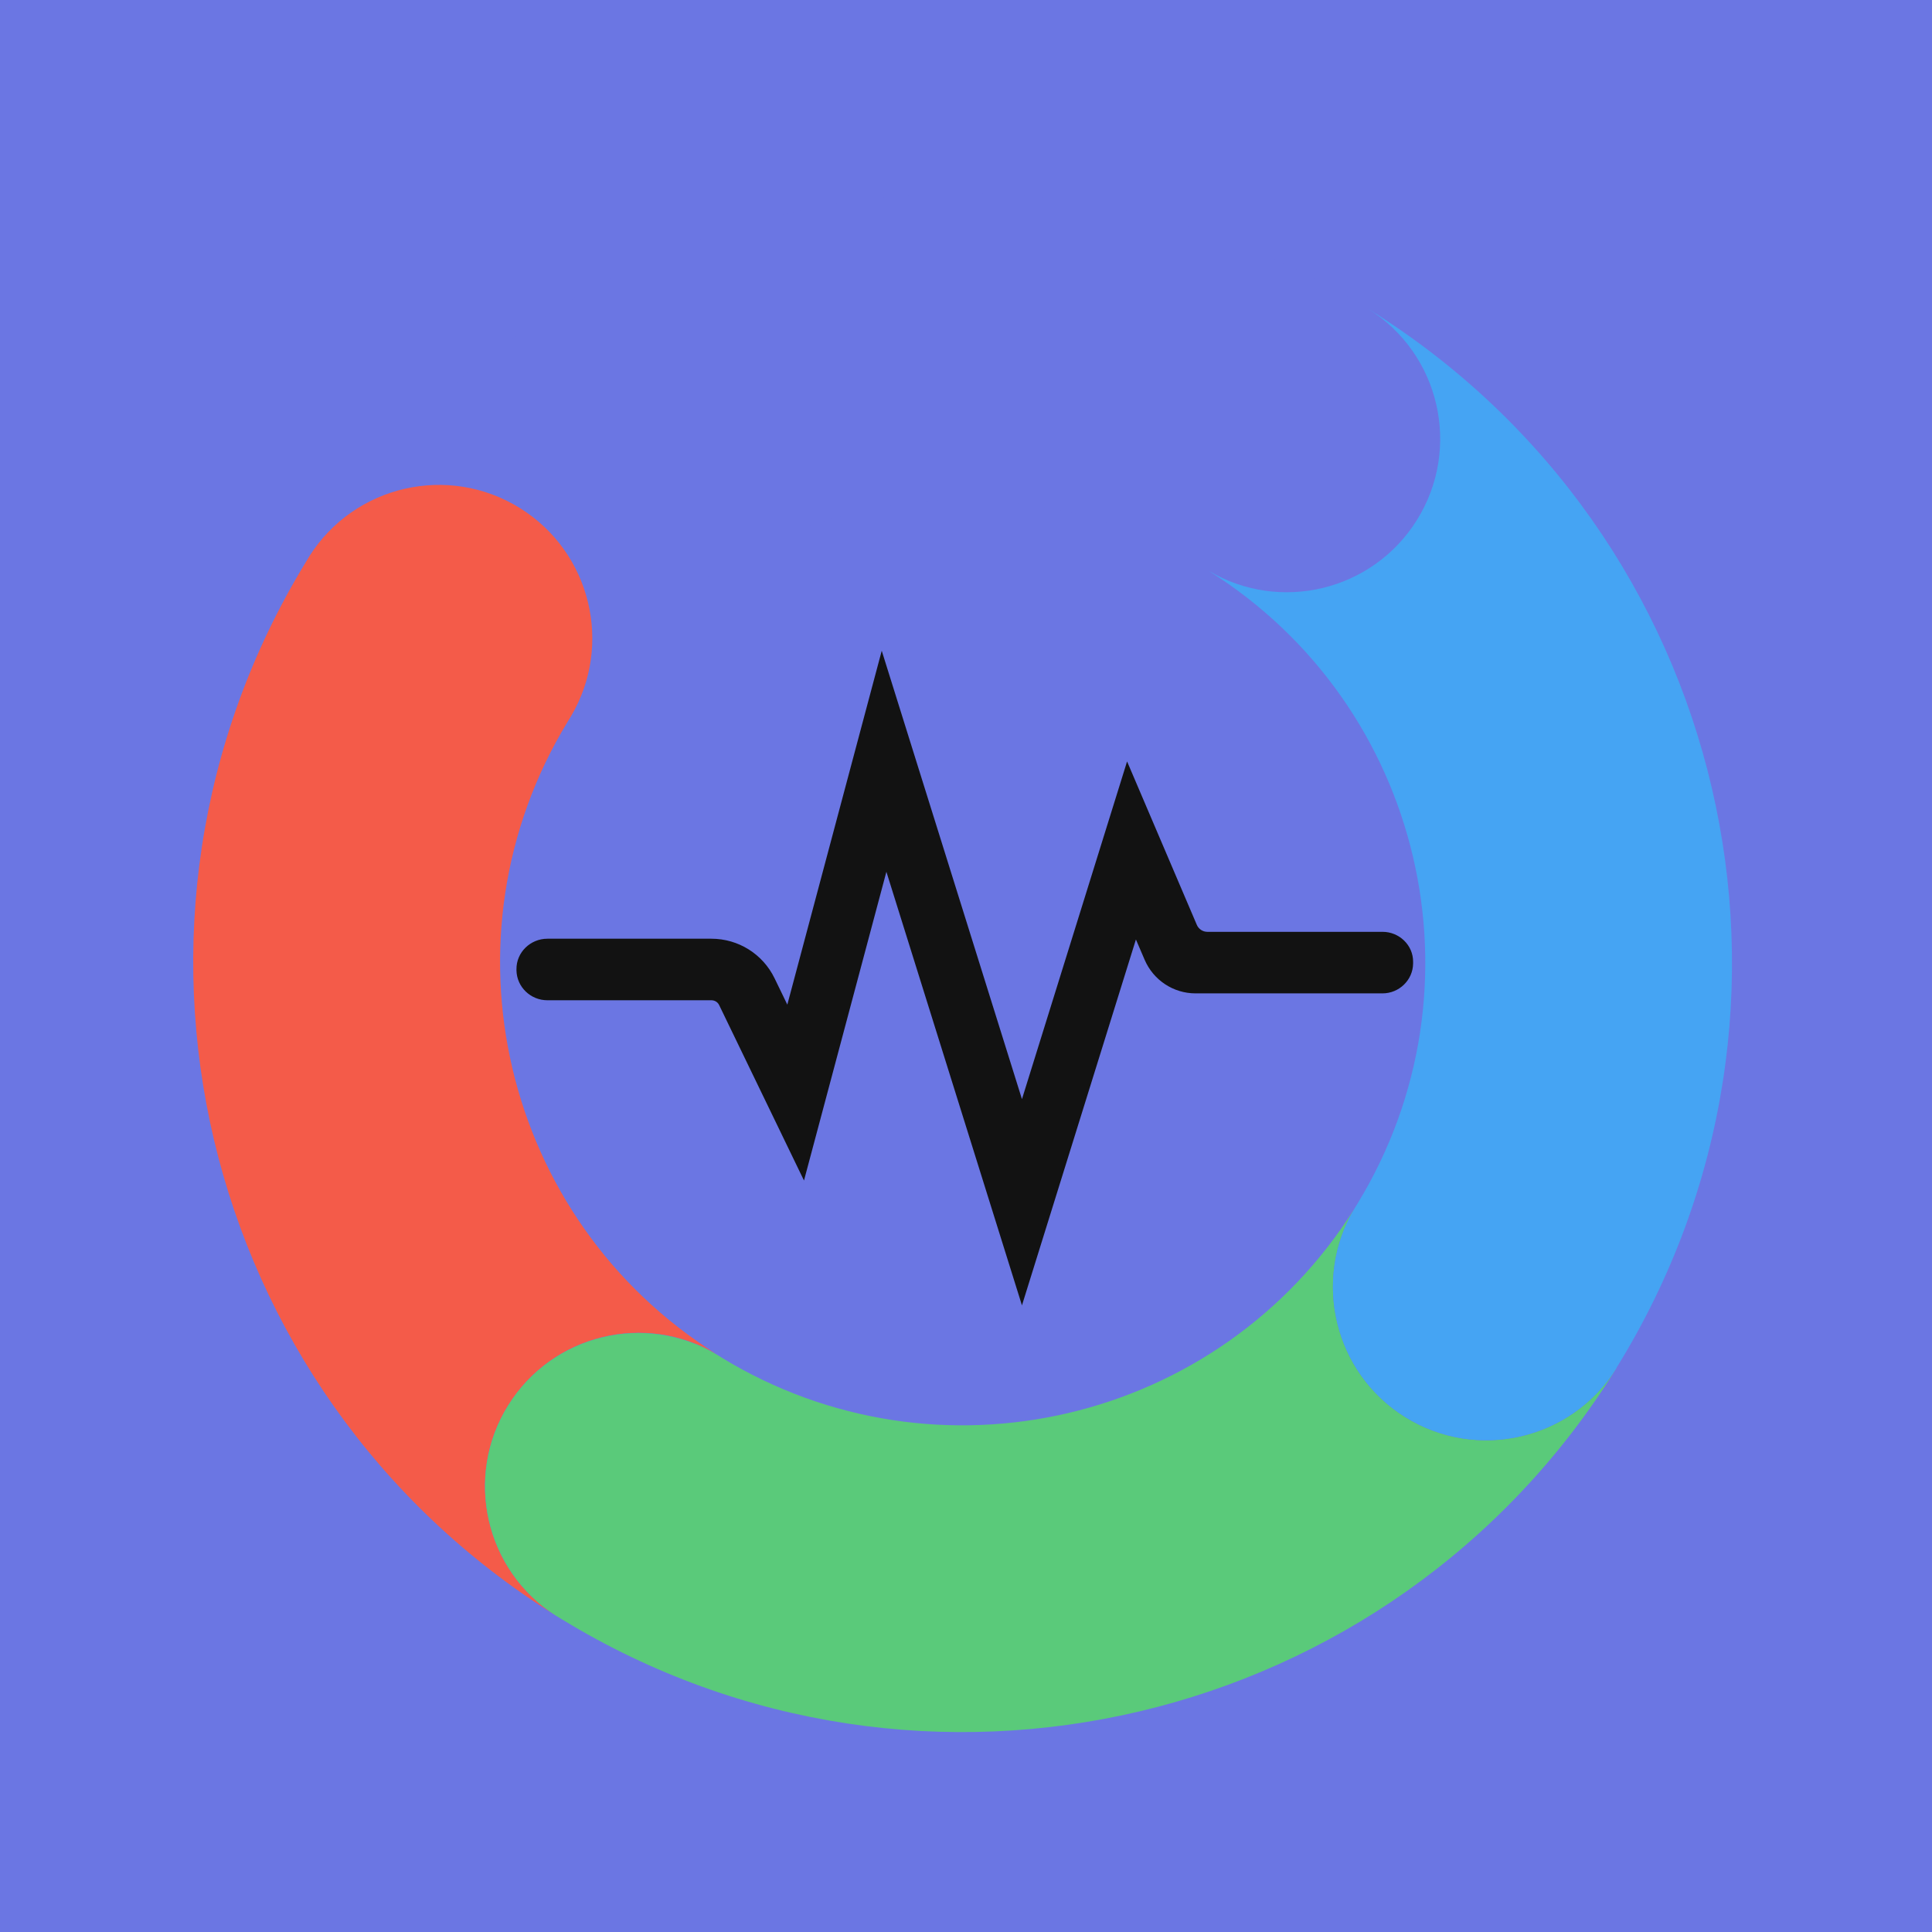
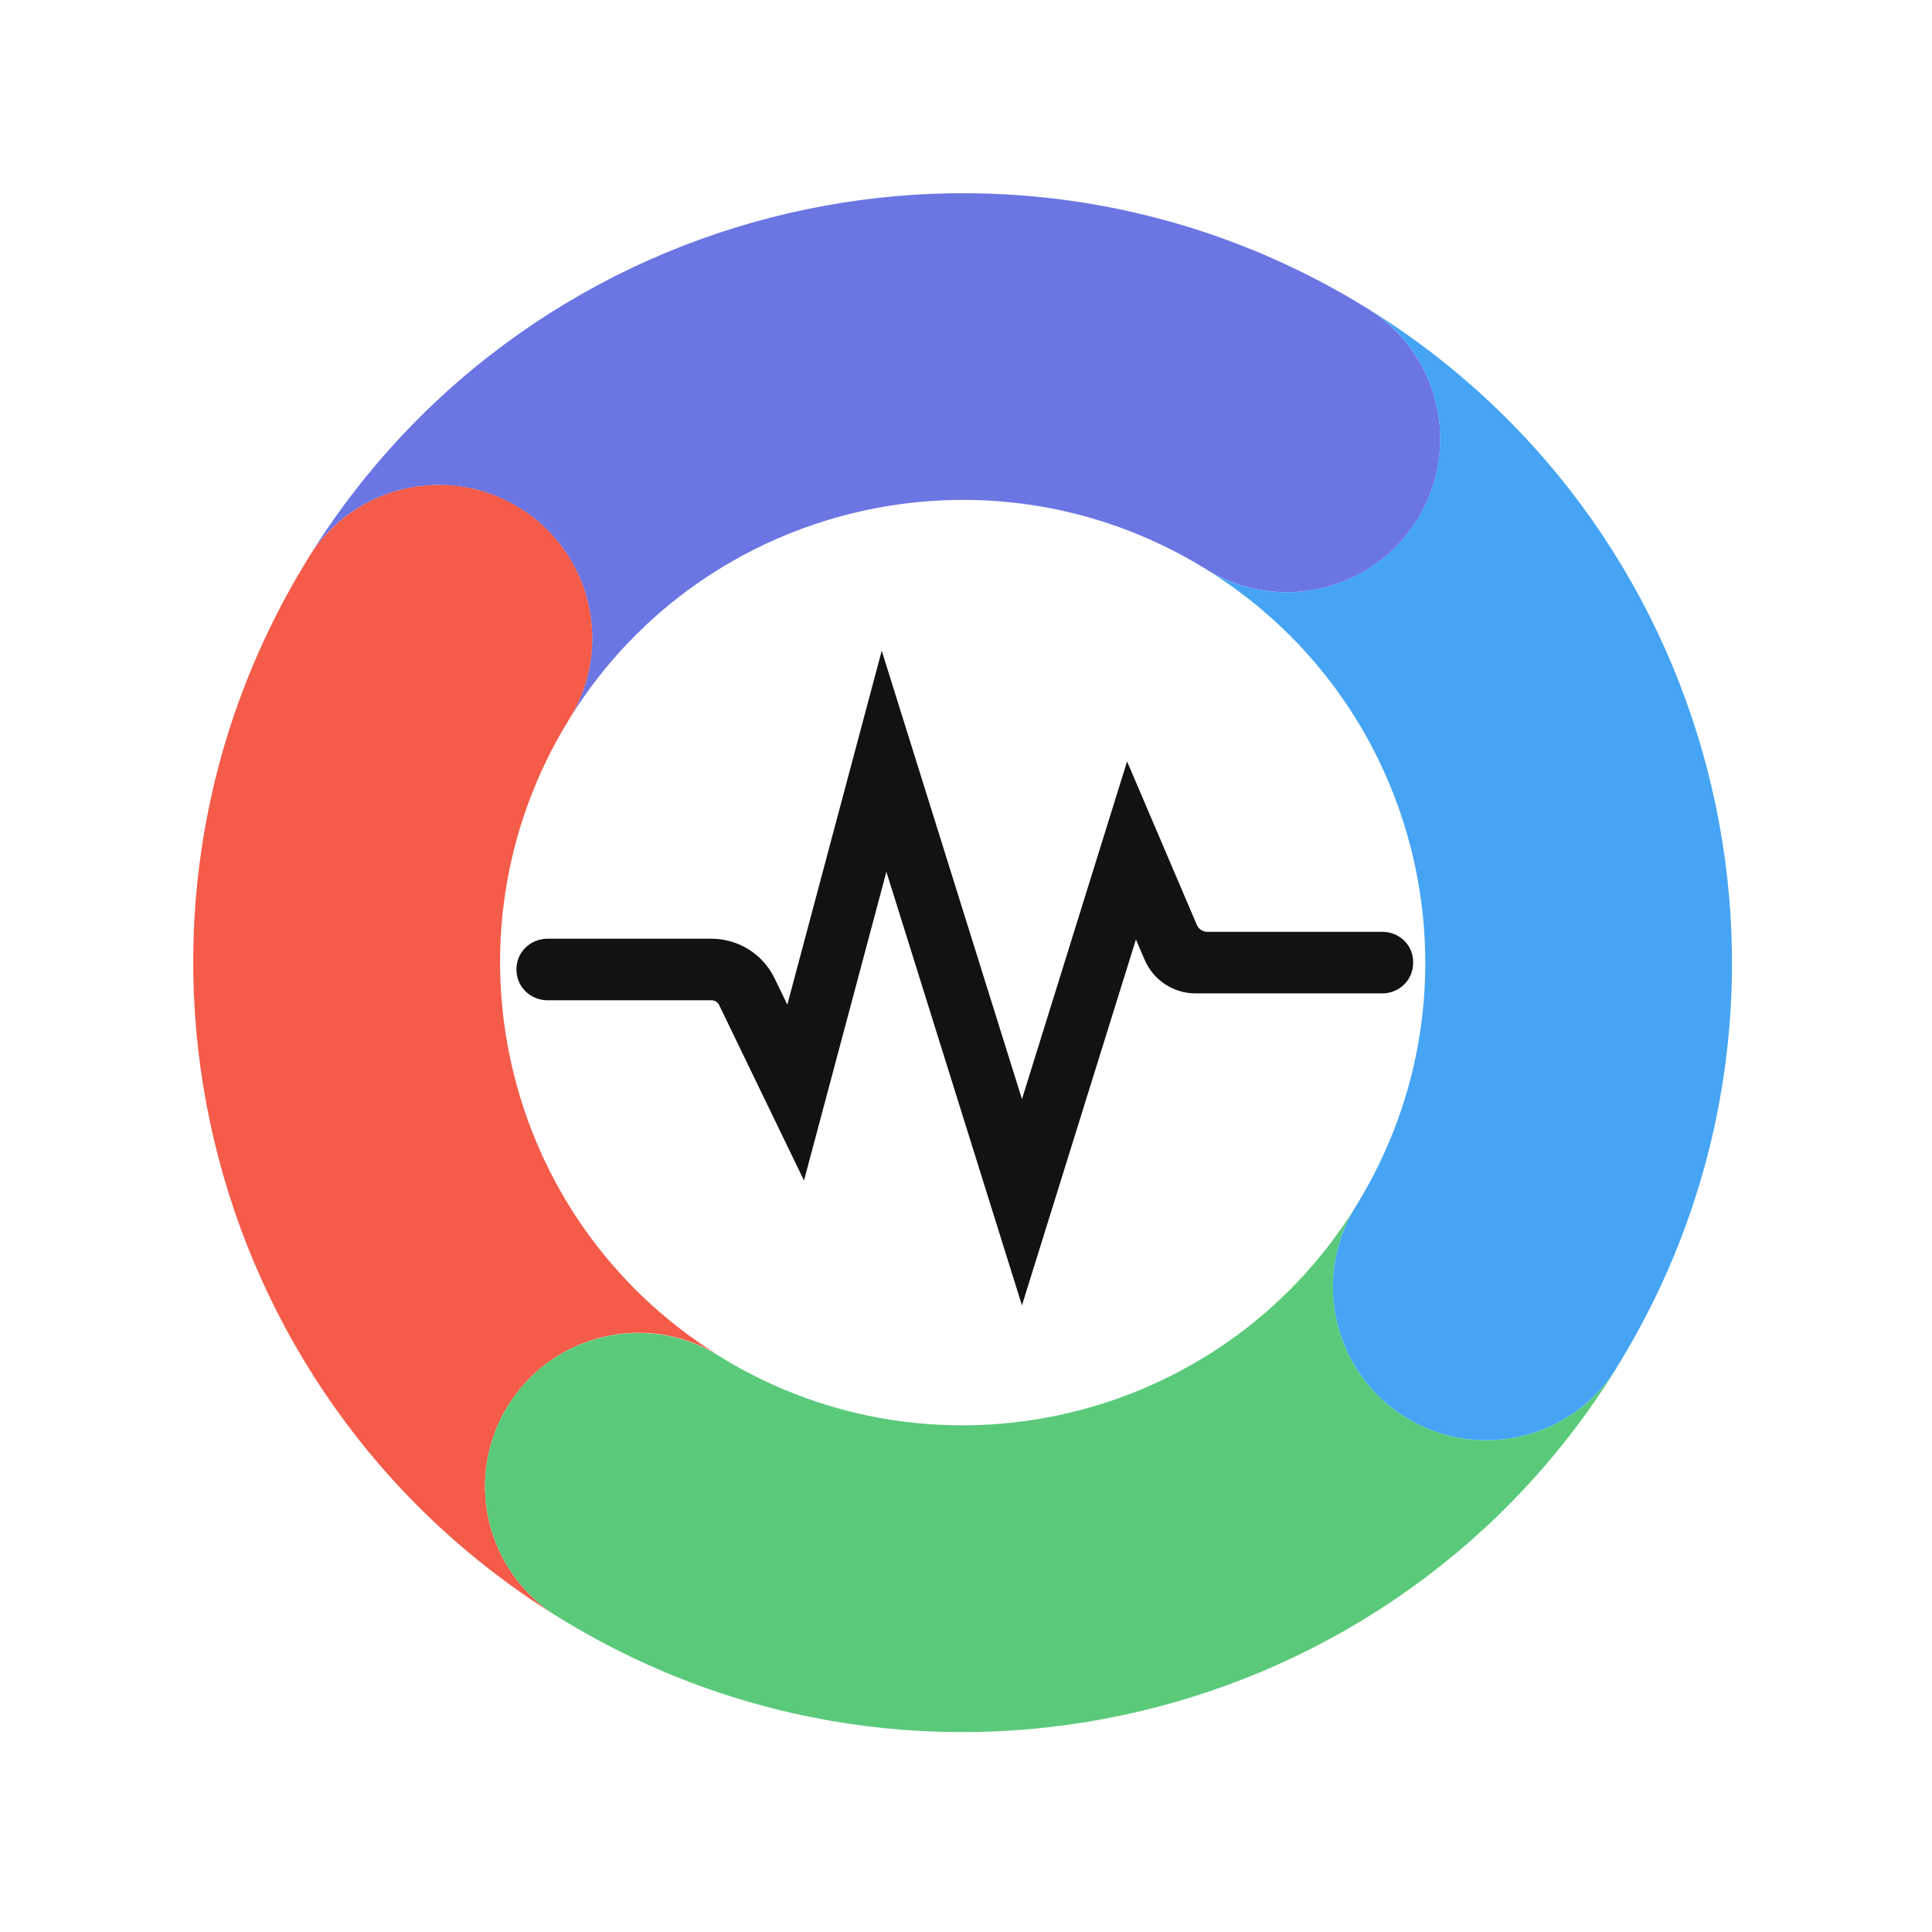
<svg xmlns="http://www.w3.org/2000/svg" width="512" height="512" viewBox="0 0 512 512">
-   <rect width="512" height="512" fill="#6B76E3" />
+   <rect width="512" height="512" fill="#FFFFFF" />
  <g transform="translate(51.2, 51.2) scale(2.46747)">
    <path d="M131.44 35.1C126.69 42.72 116.74 45.11 109.06 40.55C109.02 40.53 108.98 40.5 108.94 40.48C108.81 40.4 108.68 40.32 108.55 40.24C85.37 26.06 55.05 33.15 40.57 56.18C45.1 48.51 42.71 38.58 35.1 33.84C27.41 29.04 17.3 31.36 12.46 39.01C12.48 38.97 12.51 38.94 12.53 38.9C36.64 0.26 87.44 -11.57 126.13 12.39C126.15 12.39 126.16 12.41 126.18 12.42C126.18 12.42 126.19 12.42 126.2 12.43C133.9 17.25 136.25 27.4 131.44 35.11V35.1Z" fill="#6B76E3" />
    <path d="M33.84 130.17C29.04 137.86 31.36 147.97 39.01 152.81C38.969 152.79 38.94 152.76 38.9 152.74C0.42 128.73 -11.48 78.22 12.11 39.6C12.21 39.43 12.309 39.26 12.419 39.09C12.44 39.06 12.45 39.03 12.47 39C17.309 31.35 27.419 29.03 35.109 33.83C42.709 38.57 45.109 48.5 40.58 56.17C40.58 56.18 40.58 56.19 40.559 56.2C40.539 56.24 40.51 56.28 40.489 56.32C40.41 56.45 40.33 56.58 40.249 56.71C40.249 56.73 40.23 56.74 40.219 56.76C26.09 79.95 33.19 110.24 56.23 124.7C48.559 120.14 38.609 122.54 33.859 130.15L33.84 130.17Z" fill="#F45B49" />
    <path d="M152.859 126.201C152.819 126.261 152.789 126.321 152.749 126.381C128.739 164.861 78.229 176.761 39.609 153.171C39.439 153.071 39.269 152.971 39.099 152.861C39.069 152.841 39.039 152.831 39.009 152.811C31.359 147.971 29.039 137.861 33.839 130.171C38.589 122.561 48.539 120.161 56.209 124.721C56.249 124.741 56.289 124.771 56.329 124.791C56.459 124.871 56.589 124.951 56.719 125.031C56.719 125.031 56.739 125.031 56.739 125.051C79.929 139.211 110.249 132.111 124.719 109.061C120.159 116.731 122.549 126.691 130.159 131.441C137.869 136.251 148.029 133.911 152.849 126.201H152.859Z" fill="#5ACA7A" />
    <path d="M152.89 126.13C152.89 126.13 152.87 126.16 152.86 126.18C152.86 126.18 152.86 126.19 152.85 126.2C148.03 133.9 137.88 136.25 130.16 131.44C122.55 126.69 120.16 116.74 124.72 109.06C124.74 109.02 124.77 108.98 124.79 108.94C124.87 108.81 124.95 108.68 125.03 108.55C139.21 85.35 132.12 55.02 109.05 40.55C116.72 45.11 126.68 42.72 131.43 35.1C136.24 27.39 133.9 17.24 126.19 12.42C126.25 12.46 126.31 12.49 126.37 12.53C165.01 36.64 176.84 87.44 152.88 126.13H152.89Z" fill="#45A4F3" />
    <path d="M89.02 119.48L74.45 72.88L65.6 106.04L56.49 87.2C56.34 86.88 56.01 86.68 55.66 86.68H38.04C36.25 86.68 34.76 85.27 34.72 83.48C34.72 83.44 34.72 83.39 34.72 83.35C34.7 81.53 36.22 80.07 38.04 80.07H55.66C58.55 80.07 61.18 81.72 62.44 84.32L63.81 87.15L73.95 49.14L89.01 97.3L100.3 61.03L107.79 78.58C107.98 79.03 108.43 79.33 108.92 79.33H127.74C129.53 79.33 131.03 80.76 131.02 82.55C131.02 82.61 131.02 82.67 131.02 82.73C131 84.51 129.52 85.94 127.73 85.94H107.65C105.27 85.94 103.13 84.52 102.19 82.34L101.25 80.15L89 119.48H89.02Z" fill="#121212" />
  </g>
</svg>
